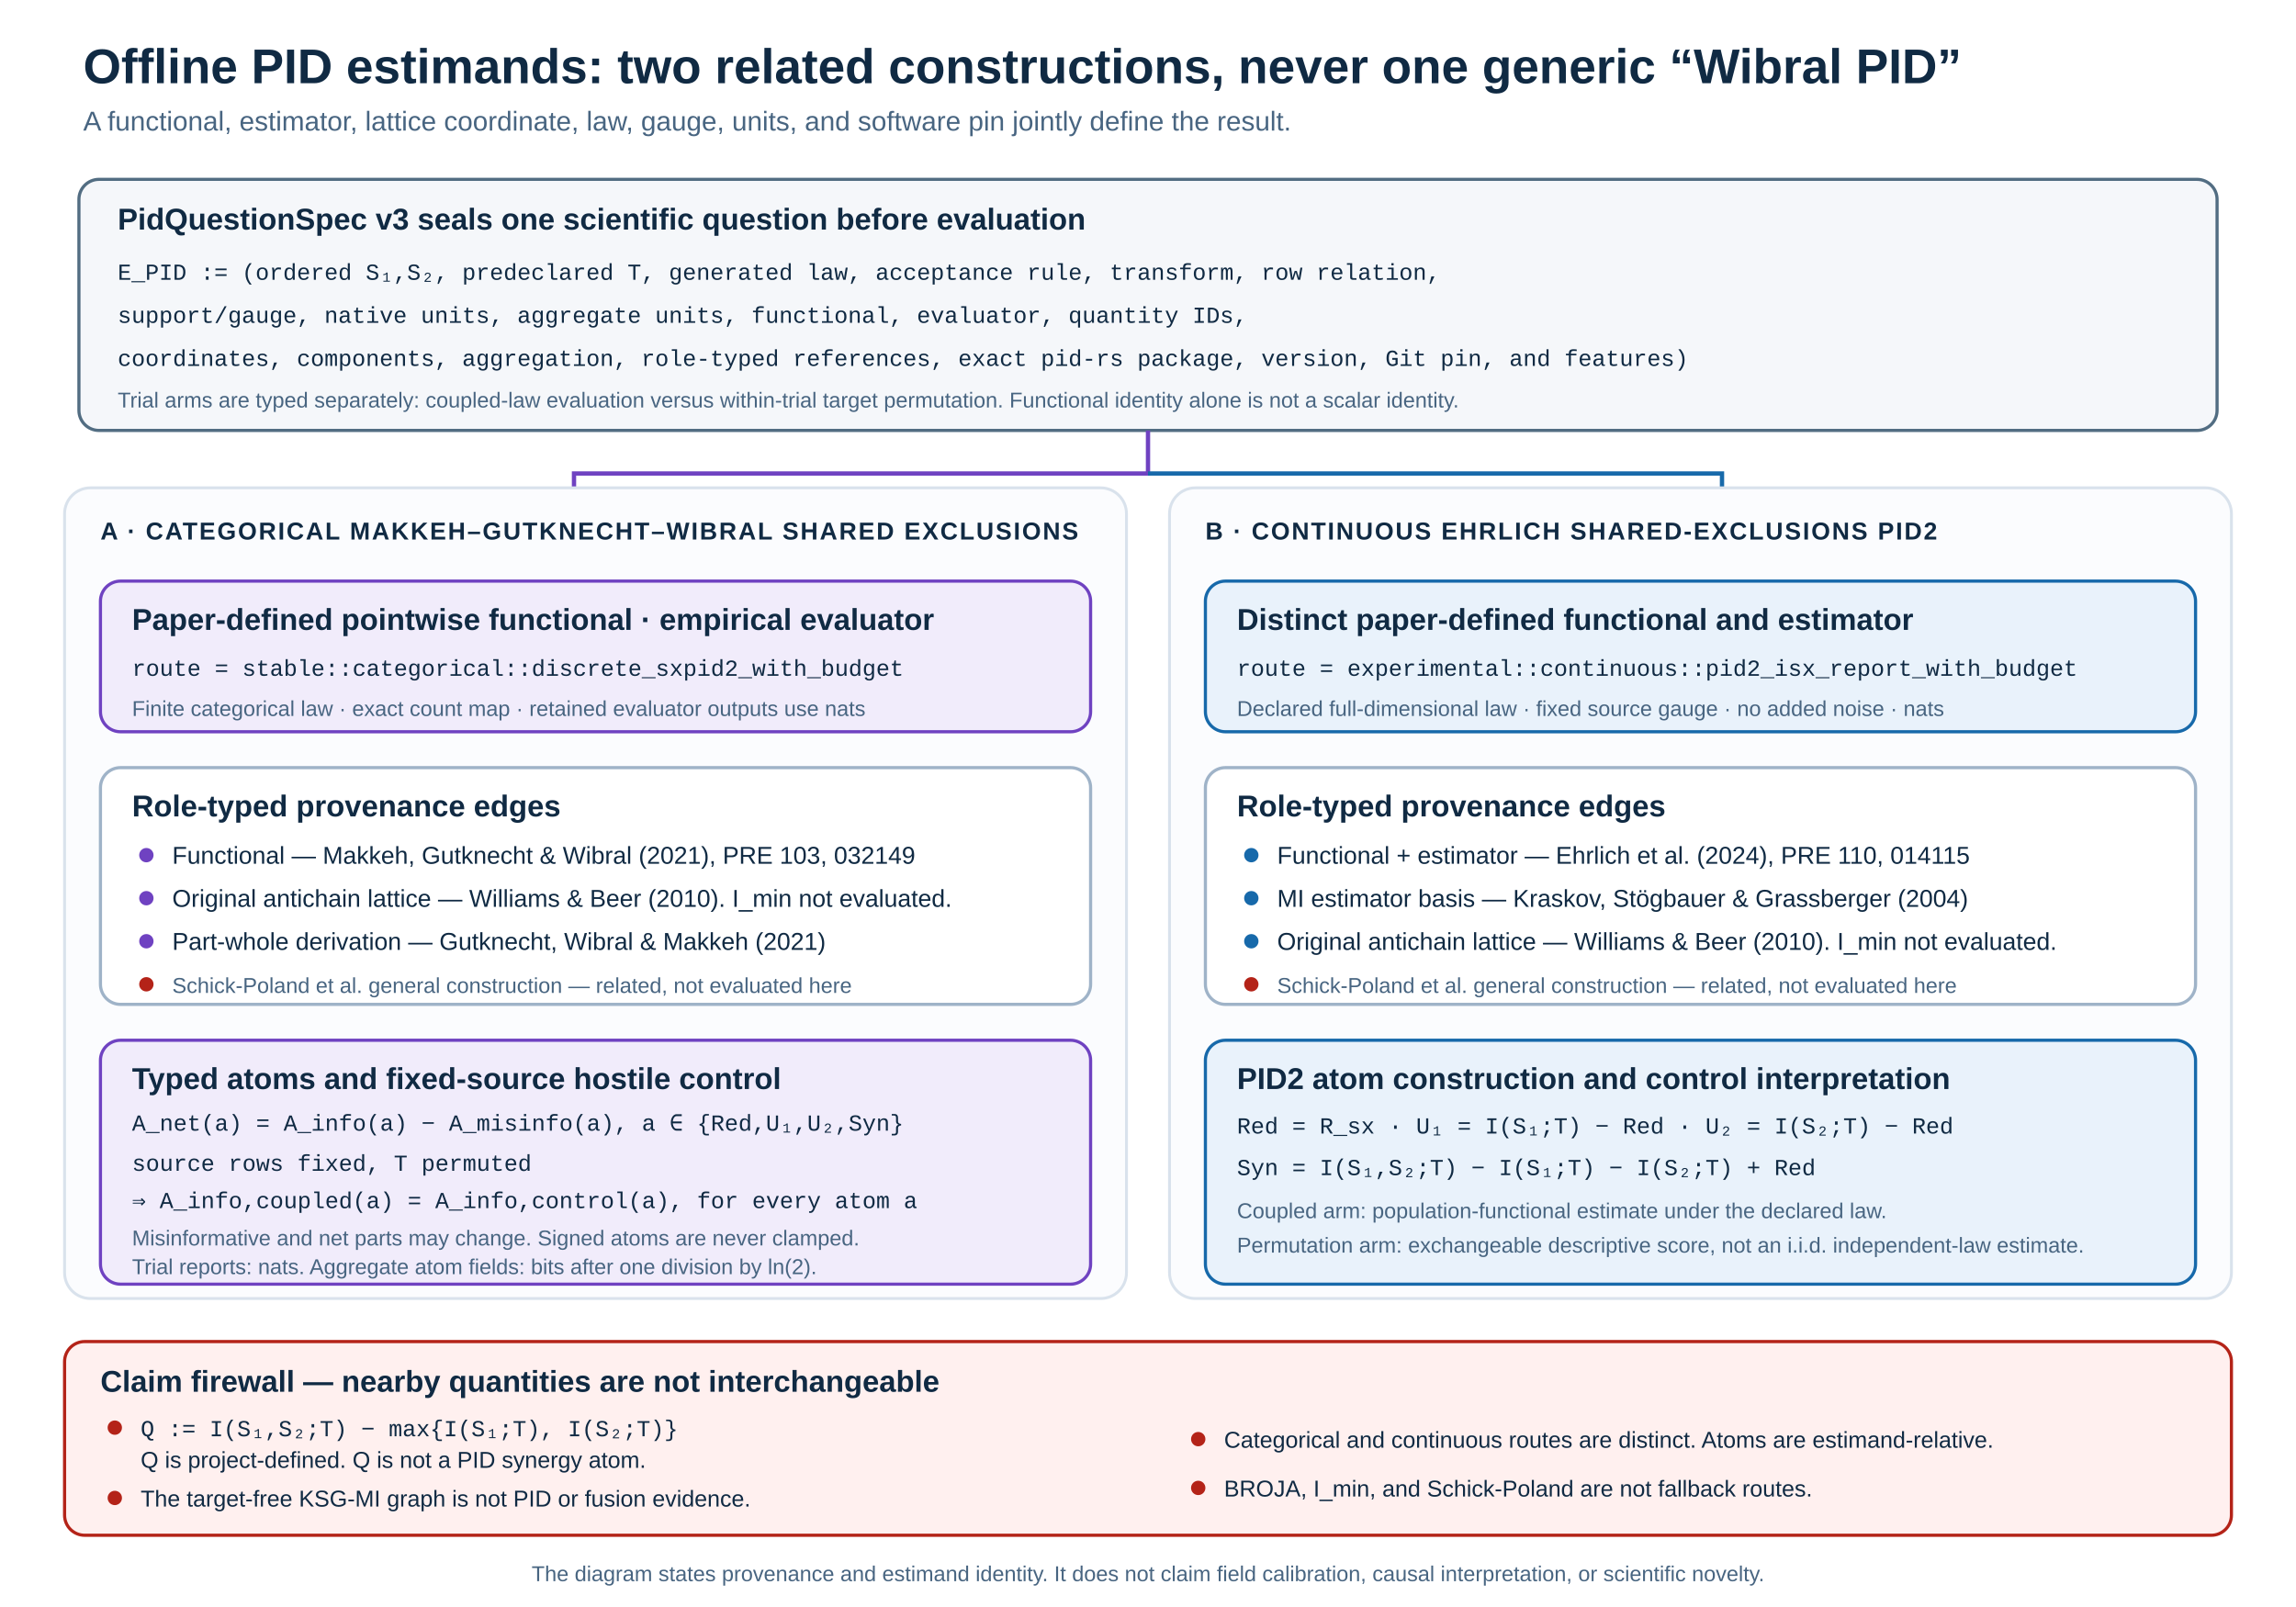
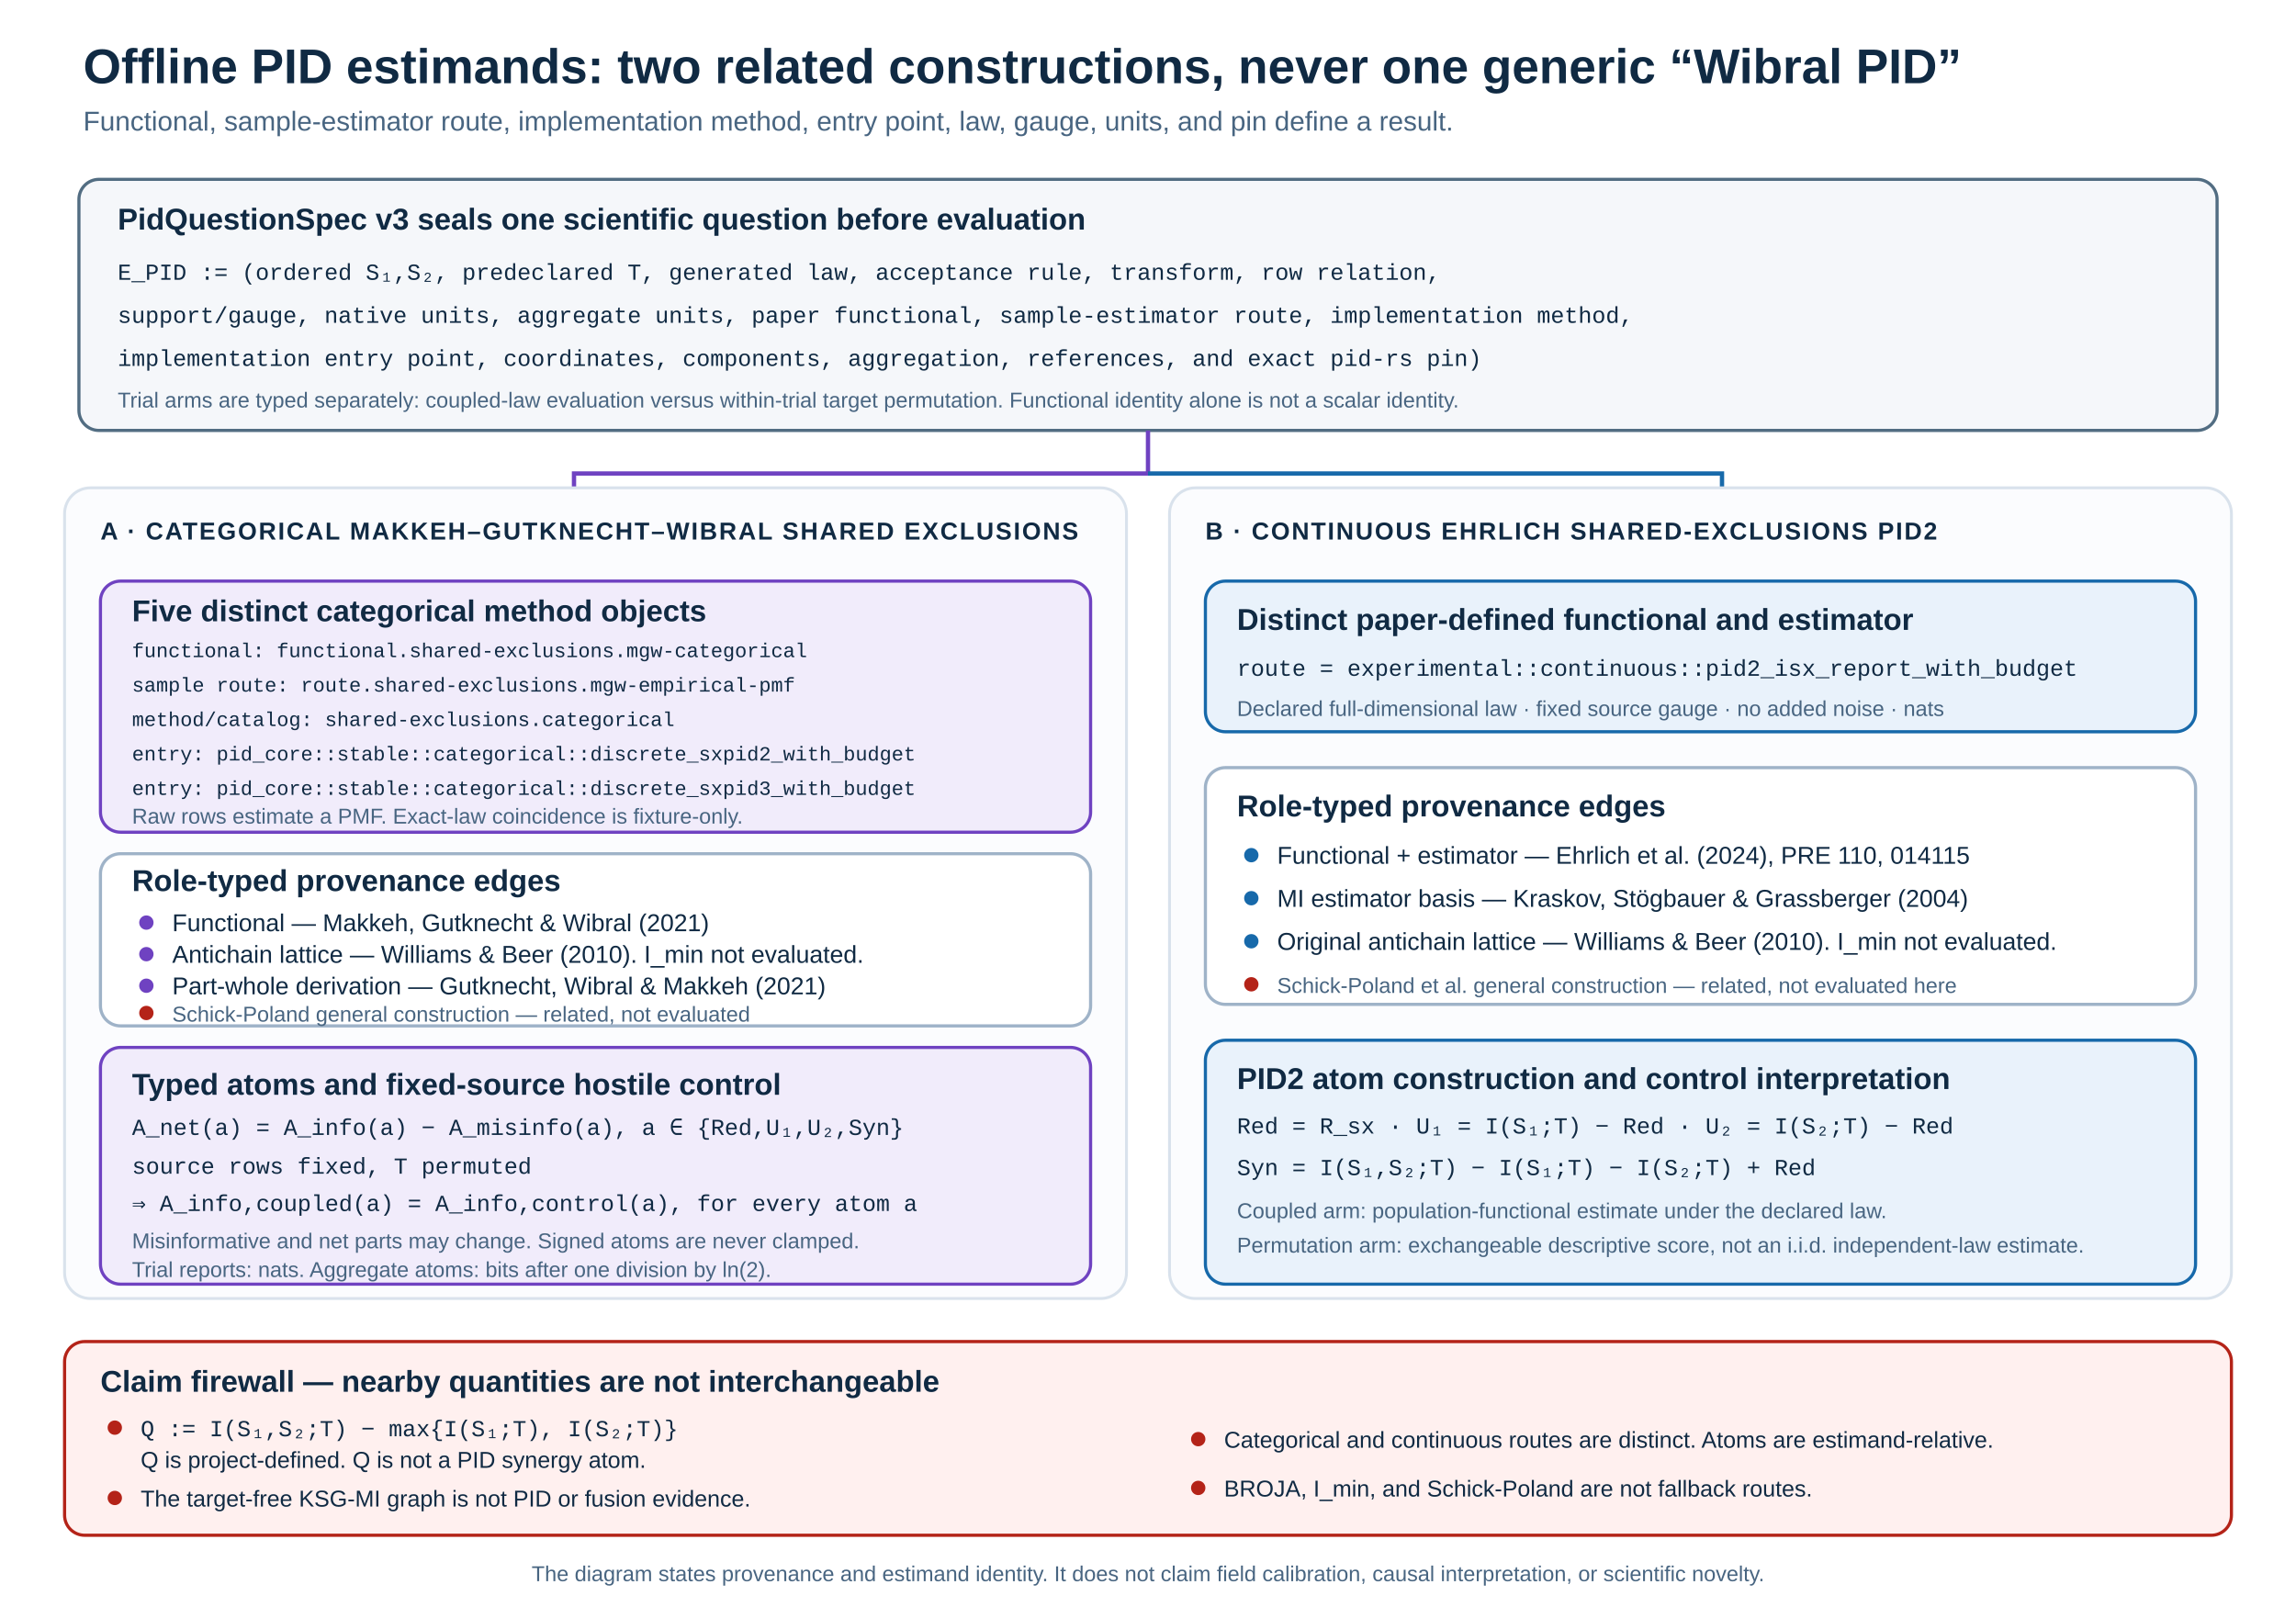
<svg xmlns="http://www.w3.org/2000/svg" width="1600" height="1120" viewBox="0 0 1600 1120" role="img" aria-labelledby="title desc" xml:lang="en">
  <defs>
    <style>
      text { font-family: Arial, Helvetica, sans-serif; fill: #102a43; }
      .title { font-size: 34px; font-weight: 700; }
      .subtitle { font-size: 19px; fill: #486581; }
      .section { font-size: 17px; font-weight: 700; letter-spacing: 1.2px; }
      .node-title { font-size: 21px; font-weight: 700; }
      .body { font-size: 17px; }
      .small { font-size: 15px; fill: #486581; }
      .equation { font-family: Menlo, Consolas, "Liberation Mono", monospace; font-size: 16px; }
+       .equation-tight { font-family: Menlo, Consolas, "Liberation Mono", monospace; font-size: 14px; }
      .firewall { font-size: 16px; }
      .lane { fill: #fbfcfe; stroke: #d9e2ec; stroke-width: 2; rx: 18; }
      .node { stroke-width: 2.2; rx: 14; }
      .question { fill: #f5f7fa; stroke: #526d82; }
      .categorical { fill: #f1ecfb; stroke: #6f42c1; }
      .continuous { fill: #e9f2fb; stroke: #1769aa; }
      .reference { fill: #ffffff; stroke: #9fb3c8; }
      .warning { fill: #fff0ef; stroke: #b42318; }
      .arrow-purple { fill: none; stroke: #6f42c1; stroke-width: 3; }
      .arrow-blue { fill: none; stroke: #1769aa; stroke-width: 3; }
      .arrowhead-purple { fill: #6f42c1; }
      .arrowhead-blue { fill: #1769aa; }
      .divider { stroke: #bcccdc; stroke-width: 1.8; }
      .bullet-purple { fill: #6f42c1; }
      .bullet-blue { fill: #1769aa; }
      .bullet-red { fill: #b42318; }
    </style>
  </defs>
  <rect width="1600" height="1120" fill="#ffffff" />
  <text x="58" y="58" class="title">Offline PID estimands: two related constructions, never one generic “Wibral PID”</text>
-   <text x="58" y="91" class="subtitle">A functional, estimator, lattice coordinate, law, gauge, units, and software pin jointly define the result.</text>
+   <text x="58" y="91" class="subtitle">Functional, sample-estimator route, implementation method, entry point, law, gauge, units, and pin define a result.</text>
  <rect x="55" y="125" width="1490" height="175" rx="14" class="node question" />
  <text x="82" y="160" class="node-title">PidQuestionSpec v3 seals one scientific question before evaluation</text>
  <text x="82" y="195" class="equation">E_PID := (ordered S₁,S₂, predeclared T, generated law, acceptance rule, transform, row relation,</text>
-   <text x="82" y="225" class="equation">          support/gauge, native units, aggregate units, functional, evaluator, quantity IDs,</text>
-   <text x="82" y="255" class="equation">          coordinates, components, aggregation, role-typed references, exact pid-rs package, version, Git pin, and features)</text>
+   <text x="82" y="225" class="equation">          support/gauge, native units, aggregate units, paper functional, sample-estimator route, implementation method,</text>
+   <text x="82" y="255" class="equation">          implementation entry point, coordinates, components, aggregation, references, and exact pid-rs pin)</text>
  <text x="82" y="284" class="small">Trial arms are typed separately: coupled-law evaluation versus within-trial target permutation. Functional identity alone is not a scalar identity.</text>
  <path d="M800 300 V330 H400 V355" class="arrow-purple" />
  <path d="M393 343 L400 355 L407 343 Z" class="arrowhead-purple" />
  <path d="M800 330 H1200 V355" class="arrow-blue" />
  <path d="M1193 343 L1200 355 L1207 343 Z" class="arrowhead-blue" />
  <rect x="45" y="340" width="740" height="565" rx="18" class="lane" />
  <text x="70" y="376" class="section" fill="#5d31a6">A · CATEGORICAL MAKKEH–GUTKNECHT–WIBRAL SHARED EXCLUSIONS</text>
-   <rect x="70" y="405" width="690" height="105" rx="14" class="node categorical" />
-   <text x="92" y="439" class="node-title">Paper-defined pointwise functional · empirical evaluator</text>
-   <text x="92" y="471" class="equation">route = stable::categorical::discrete_sxpid2_with_budget</text>
-   <text x="92" y="499" class="small">Finite categorical law · exact count map · retained evaluator outputs use nats</text>
-   <rect x="70" y="535" width="690" height="165" rx="14" class="node reference" />
-   <text x="92" y="569" class="node-title">Role-typed provenance edges</text>
-   <circle cx="102" cy="596" r="5" class="bullet-purple" />
-   <text x="120" y="602" class="body">Functional — Makkeh, Gutknecht &amp; Wibral (2021), PRE 103, 032149</text>
-   <circle cx="102" cy="626" r="5" class="bullet-purple" />
-   <text x="120" y="632" class="body">Original antichain lattice — Williams &amp; Beer (2010). I_min not evaluated.</text>
-   <circle cx="102" cy="656" r="5" class="bullet-purple" />
-   <text x="120" y="662" class="body">Part-whole derivation — Gutknecht, Wibral &amp; Makkeh (2021)</text>
-   <circle cx="102" cy="686" r="5" class="bullet-red" />
-   <text x="120" y="692" class="small">Schick-Poland et al. general construction — related, not evaluated here</text>
-   <rect x="70" y="725" width="690" height="170" rx="14" class="node categorical" />
-   <text x="92" y="759" class="node-title">Typed atoms and fixed-source hostile control</text>
-   <text x="92" y="788" class="equation">A_net(a) = A_info(a) − A_misinfo(a),  a ∈ {Red,U₁,U₂,Syn}</text>
-   <text x="92" y="816" class="equation">source rows fixed, T permuted</text>
-   <text x="92" y="842" class="equation">⇒ A_info,coupled(a) = A_info,control(a), for every atom a</text>
-   <text x="92" y="868" class="small">Misinformative and net parts may change. Signed atoms are never clamped.</text>
-   <text x="92" y="888" class="small">Trial reports: nats. Aggregate atom fields: bits after one division by ln(2).</text>
+   <rect x="70" y="405" width="690" height="175" rx="14" class="node categorical" />
+   <text x="92" y="433" class="node-title">Five distinct categorical method objects</text>
+   <text x="92" y="458" class="equation-tight">functional: functional.shared-exclusions.mgw-categorical</text>
+   <text x="92" y="482" class="equation-tight">sample route: route.shared-exclusions.mgw-empirical-pmf</text>
+   <text x="92" y="506" class="equation-tight">method/catalog: shared-exclusions.categorical</text>
+   <text x="92" y="530" class="equation-tight">entry: pid_core::stable::categorical::discrete_sxpid2_with_budget</text>
+   <text x="92" y="554" class="equation-tight">entry: pid_core::stable::categorical::discrete_sxpid3_with_budget</text>
+   <text x="92" y="574" class="small">Raw rows estimate a PMF. Exact-law coincidence is fixture-only.</text>
+   <rect x="70" y="595" width="690" height="120" rx="14" class="node reference" />
+   <text x="92" y="621" class="node-title">Role-typed provenance edges</text>
+   <circle cx="102" cy="643" r="5" class="bullet-purple" />
+   <text x="120" y="649" class="body">Functional — Makkeh, Gutknecht &amp; Wibral (2021)</text>
+   <circle cx="102" cy="665" r="5" class="bullet-purple" />
+   <text x="120" y="671" class="body">Antichain lattice — Williams &amp; Beer (2010). I_min not evaluated.</text>
+   <circle cx="102" cy="687" r="5" class="bullet-purple" />
+   <text x="120" y="693" class="body">Part-whole derivation — Gutknecht, Wibral &amp; Makkeh (2021)</text>
+   <circle cx="102" cy="706" r="5" class="bullet-red" />
+   <text x="120" y="712" class="small">Schick-Poland general construction — related, not evaluated</text>
+   <rect x="70" y="730" width="690" height="165" rx="14" class="node categorical" />
+   <text x="92" y="763" class="node-title">Typed atoms and fixed-source hostile control</text>
+   <text x="92" y="791" class="equation">A_net(a) = A_info(a) − A_misinfo(a),  a ∈ {Red,U₁,U₂,Syn}</text>
+   <text x="92" y="818" class="equation">source rows fixed, T permuted</text>
+   <text x="92" y="844" class="equation">⇒ A_info,coupled(a) = A_info,control(a), for every atom a</text>
+   <text x="92" y="870" class="small">Misinformative and net parts may change. Signed atoms are never clamped.</text>
+   <text x="92" y="890" class="small">Trial reports: nats. Aggregate atoms: bits after one division by ln(2).</text>
  <rect x="815" y="340" width="740" height="565" rx="18" class="lane" />
  <text x="840" y="376" class="section" fill="#14568a">B · CONTINUOUS EHRLICH SHARED-EXCLUSIONS PID2</text>
  <rect x="840" y="405" width="690" height="105" rx="14" class="node continuous" />
  <text x="862" y="439" class="node-title">Distinct paper-defined functional and estimator</text>
  <text x="862" y="471" class="equation">route = experimental::continuous::pid2_isx_report_with_budget</text>
  <text x="862" y="499" class="small">Declared full-dimensional law · fixed source gauge · no added noise · nats</text>
  <rect x="840" y="535" width="690" height="165" rx="14" class="node reference" />
  <text x="862" y="569" class="node-title">Role-typed provenance edges</text>
  <circle cx="872" cy="596" r="5" class="bullet-blue" />
  <text x="890" y="602" class="body">Functional + estimator — Ehrlich et al. (2024), PRE 110, 014115</text>
  <circle cx="872" cy="626" r="5" class="bullet-blue" />
  <text x="890" y="632" class="body">MI estimator basis — Kraskov, Stögbauer &amp; Grassberger (2004)</text>
  <circle cx="872" cy="656" r="5" class="bullet-blue" />
  <text x="890" y="662" class="body">Original antichain lattice — Williams &amp; Beer (2010). I_min not evaluated.</text>
  <circle cx="872" cy="686" r="5" class="bullet-red" />
  <text x="890" y="692" class="small">Schick-Poland et al. general construction — related, not evaluated here</text>
  <rect x="840" y="725" width="690" height="170" rx="14" class="node continuous" />
  <text x="862" y="759" class="node-title">PID2 atom construction and control interpretation</text>
  <text x="862" y="790" class="equation">Red = R_sx   ·   U₁ = I(S₁;T) − Red   ·   U₂ = I(S₂;T) − Red</text>
  <text x="862" y="819" class="equation">Syn = I(S₁,S₂;T) − I(S₁;T) − I(S₂;T) + Red</text>
  <text x="862" y="849" class="small">Coupled arm: population-functional estimate under the declared law.</text>
  <text x="862" y="873" class="small">Permutation arm: exchangeable descriptive score, not an i.i.d. independent-law estimate.</text>
  <rect x="45" y="935" width="1510" height="135" rx="14" class="node warning" />
  <text x="70" y="970" class="node-title">Claim firewall — nearby quantities are not interchangeable</text>
  <circle cx="80" cy="995" r="5" class="bullet-red" />
  <text x="98" y="1001" class="equation">Q := I(S₁,S₂;T) − max{I(S₁;T), I(S₂;T)}</text>
  <text x="98" y="1023" class="firewall">Q is project-defined. Q is not a PID synergy atom.</text>
  <circle cx="80" cy="1044" r="5" class="bullet-red" />
  <text x="98" y="1050" class="firewall">The target-free KSG-MI graph is not PID or fusion evidence.</text>
  <circle cx="835" cy="1003" r="5" class="bullet-red" />
  <text x="853" y="1009" class="firewall">Categorical and continuous routes are distinct. Atoms are estimand-relative.</text>
  <circle cx="835" cy="1037" r="5" class="bullet-red" />
  <text x="853" y="1043" class="firewall">BROJA, I_min, and Schick-Poland are not fallback routes.</text>
  <text x="800" y="1102" class="small" text-anchor="middle">The diagram states provenance and estimand identity. It does not claim field calibration, causal interpretation, or scientific novelty.</text>
</svg>
